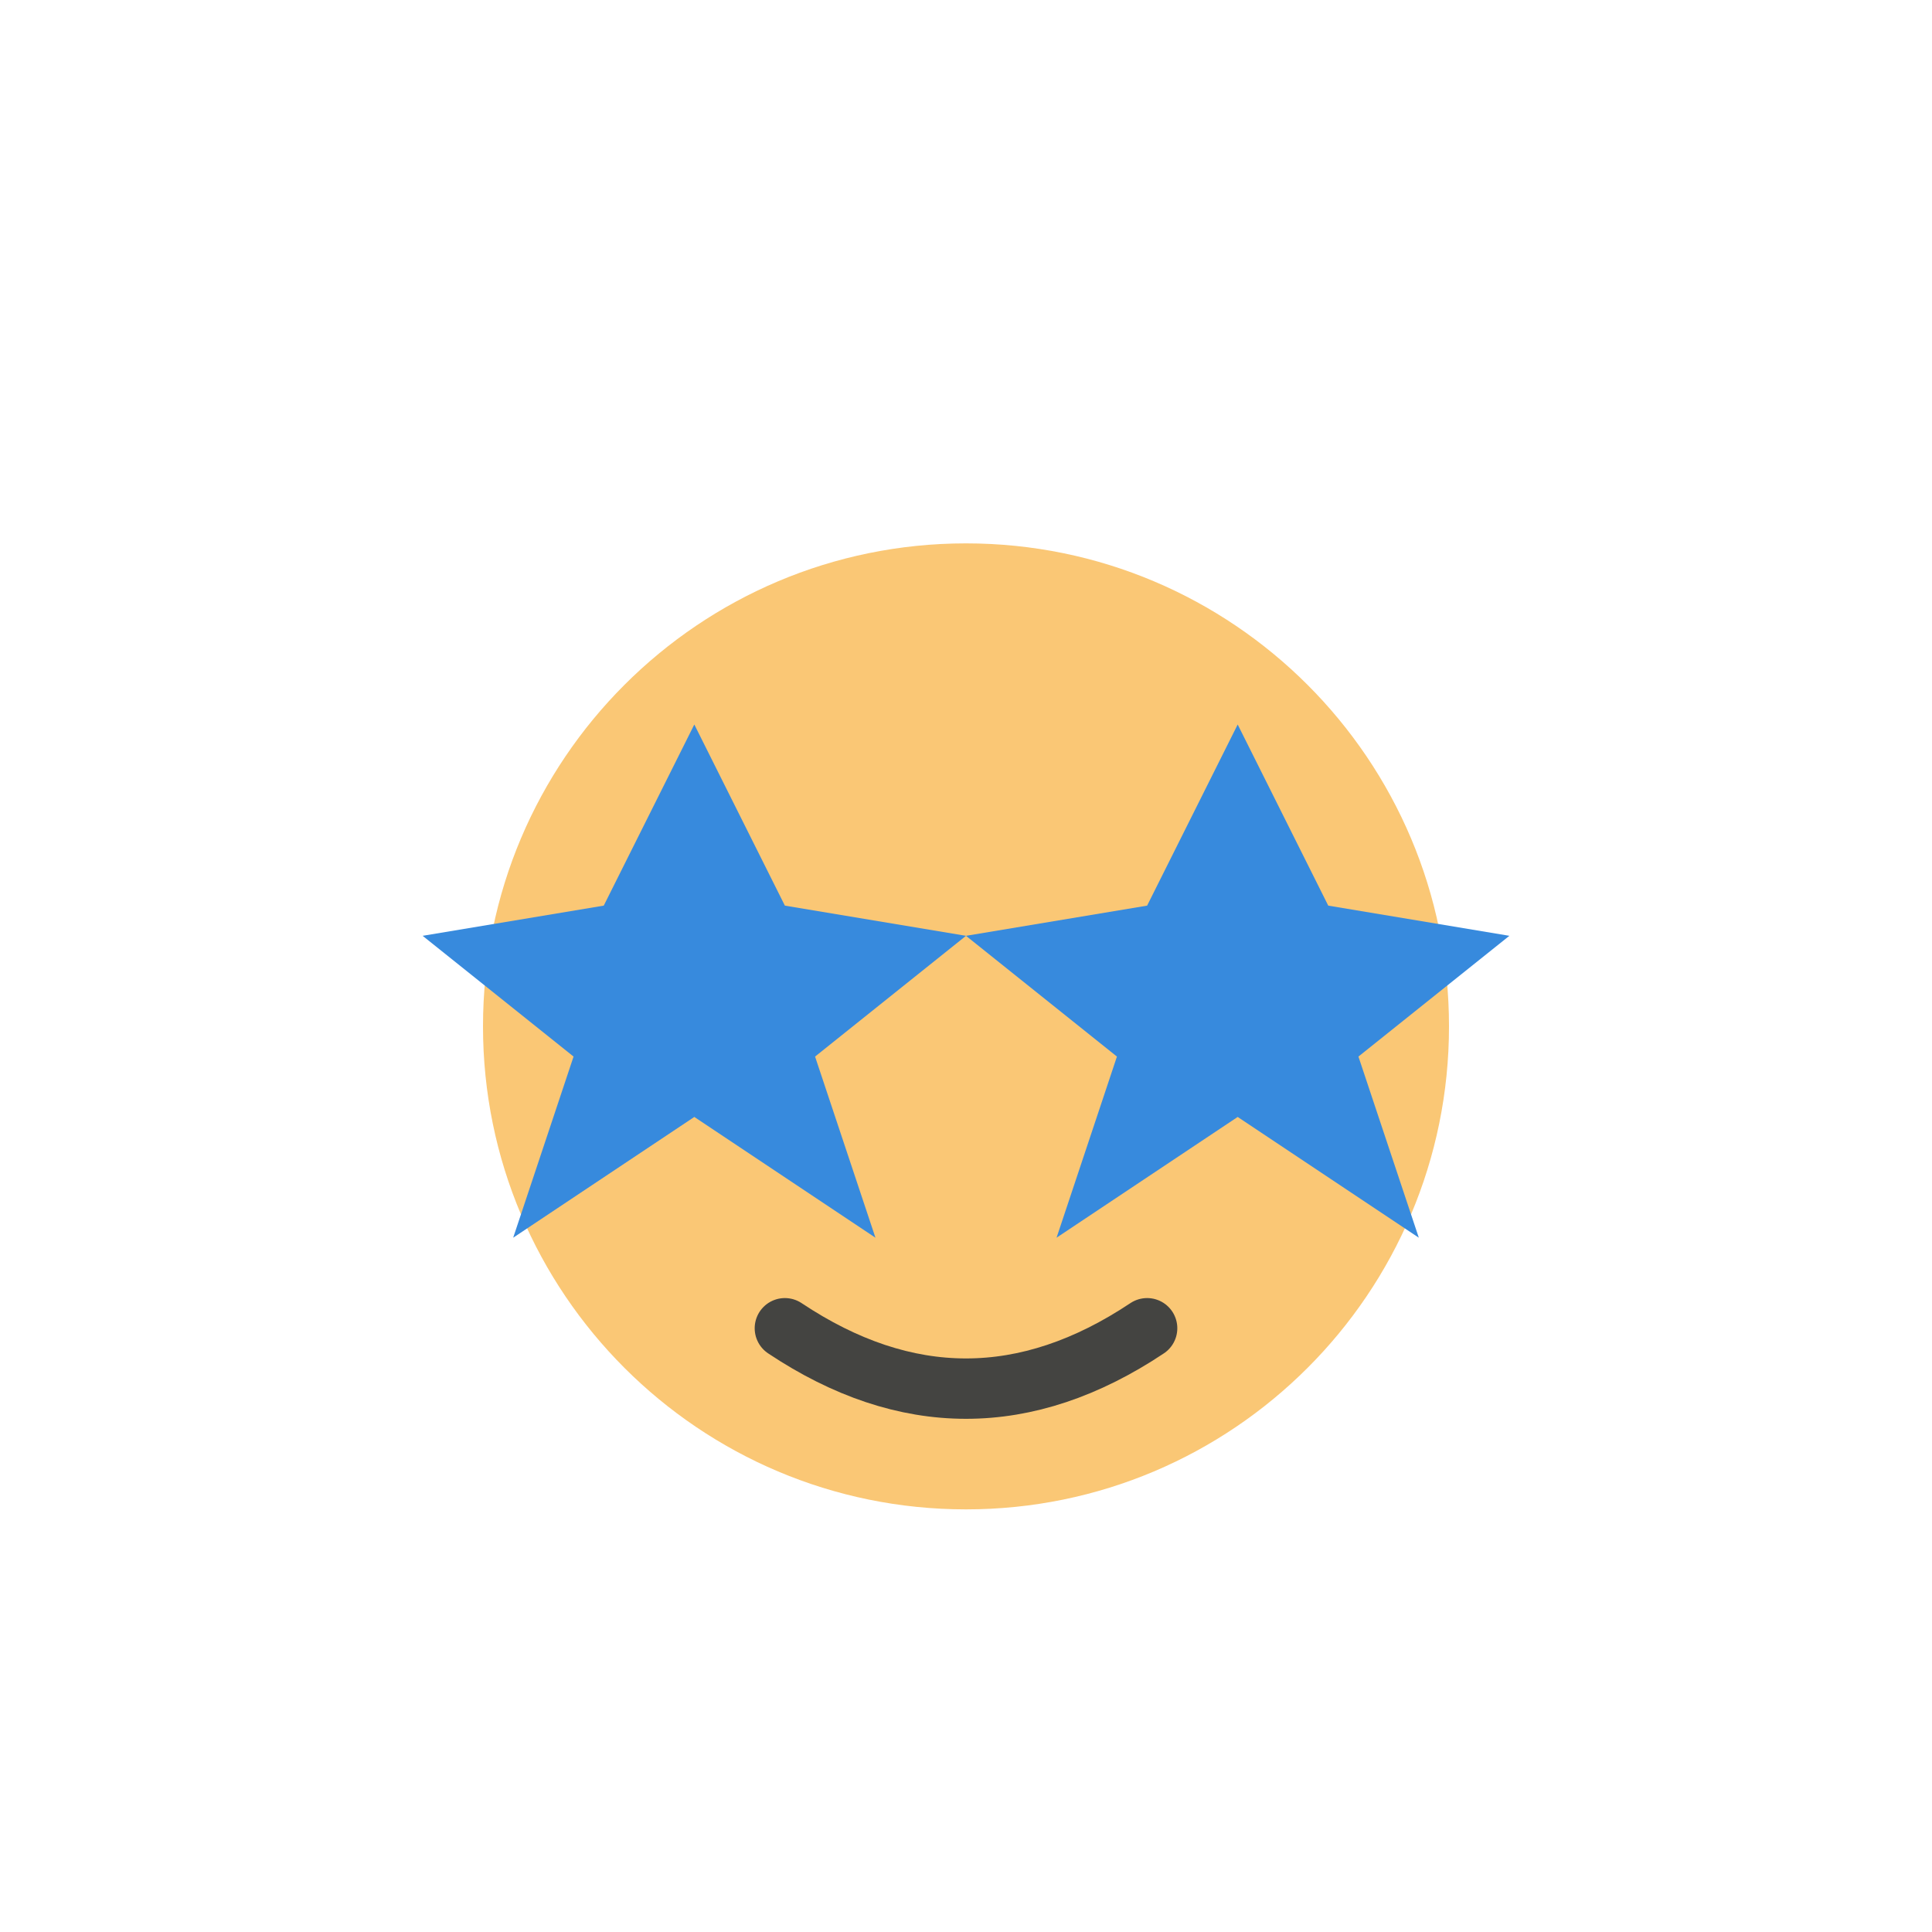
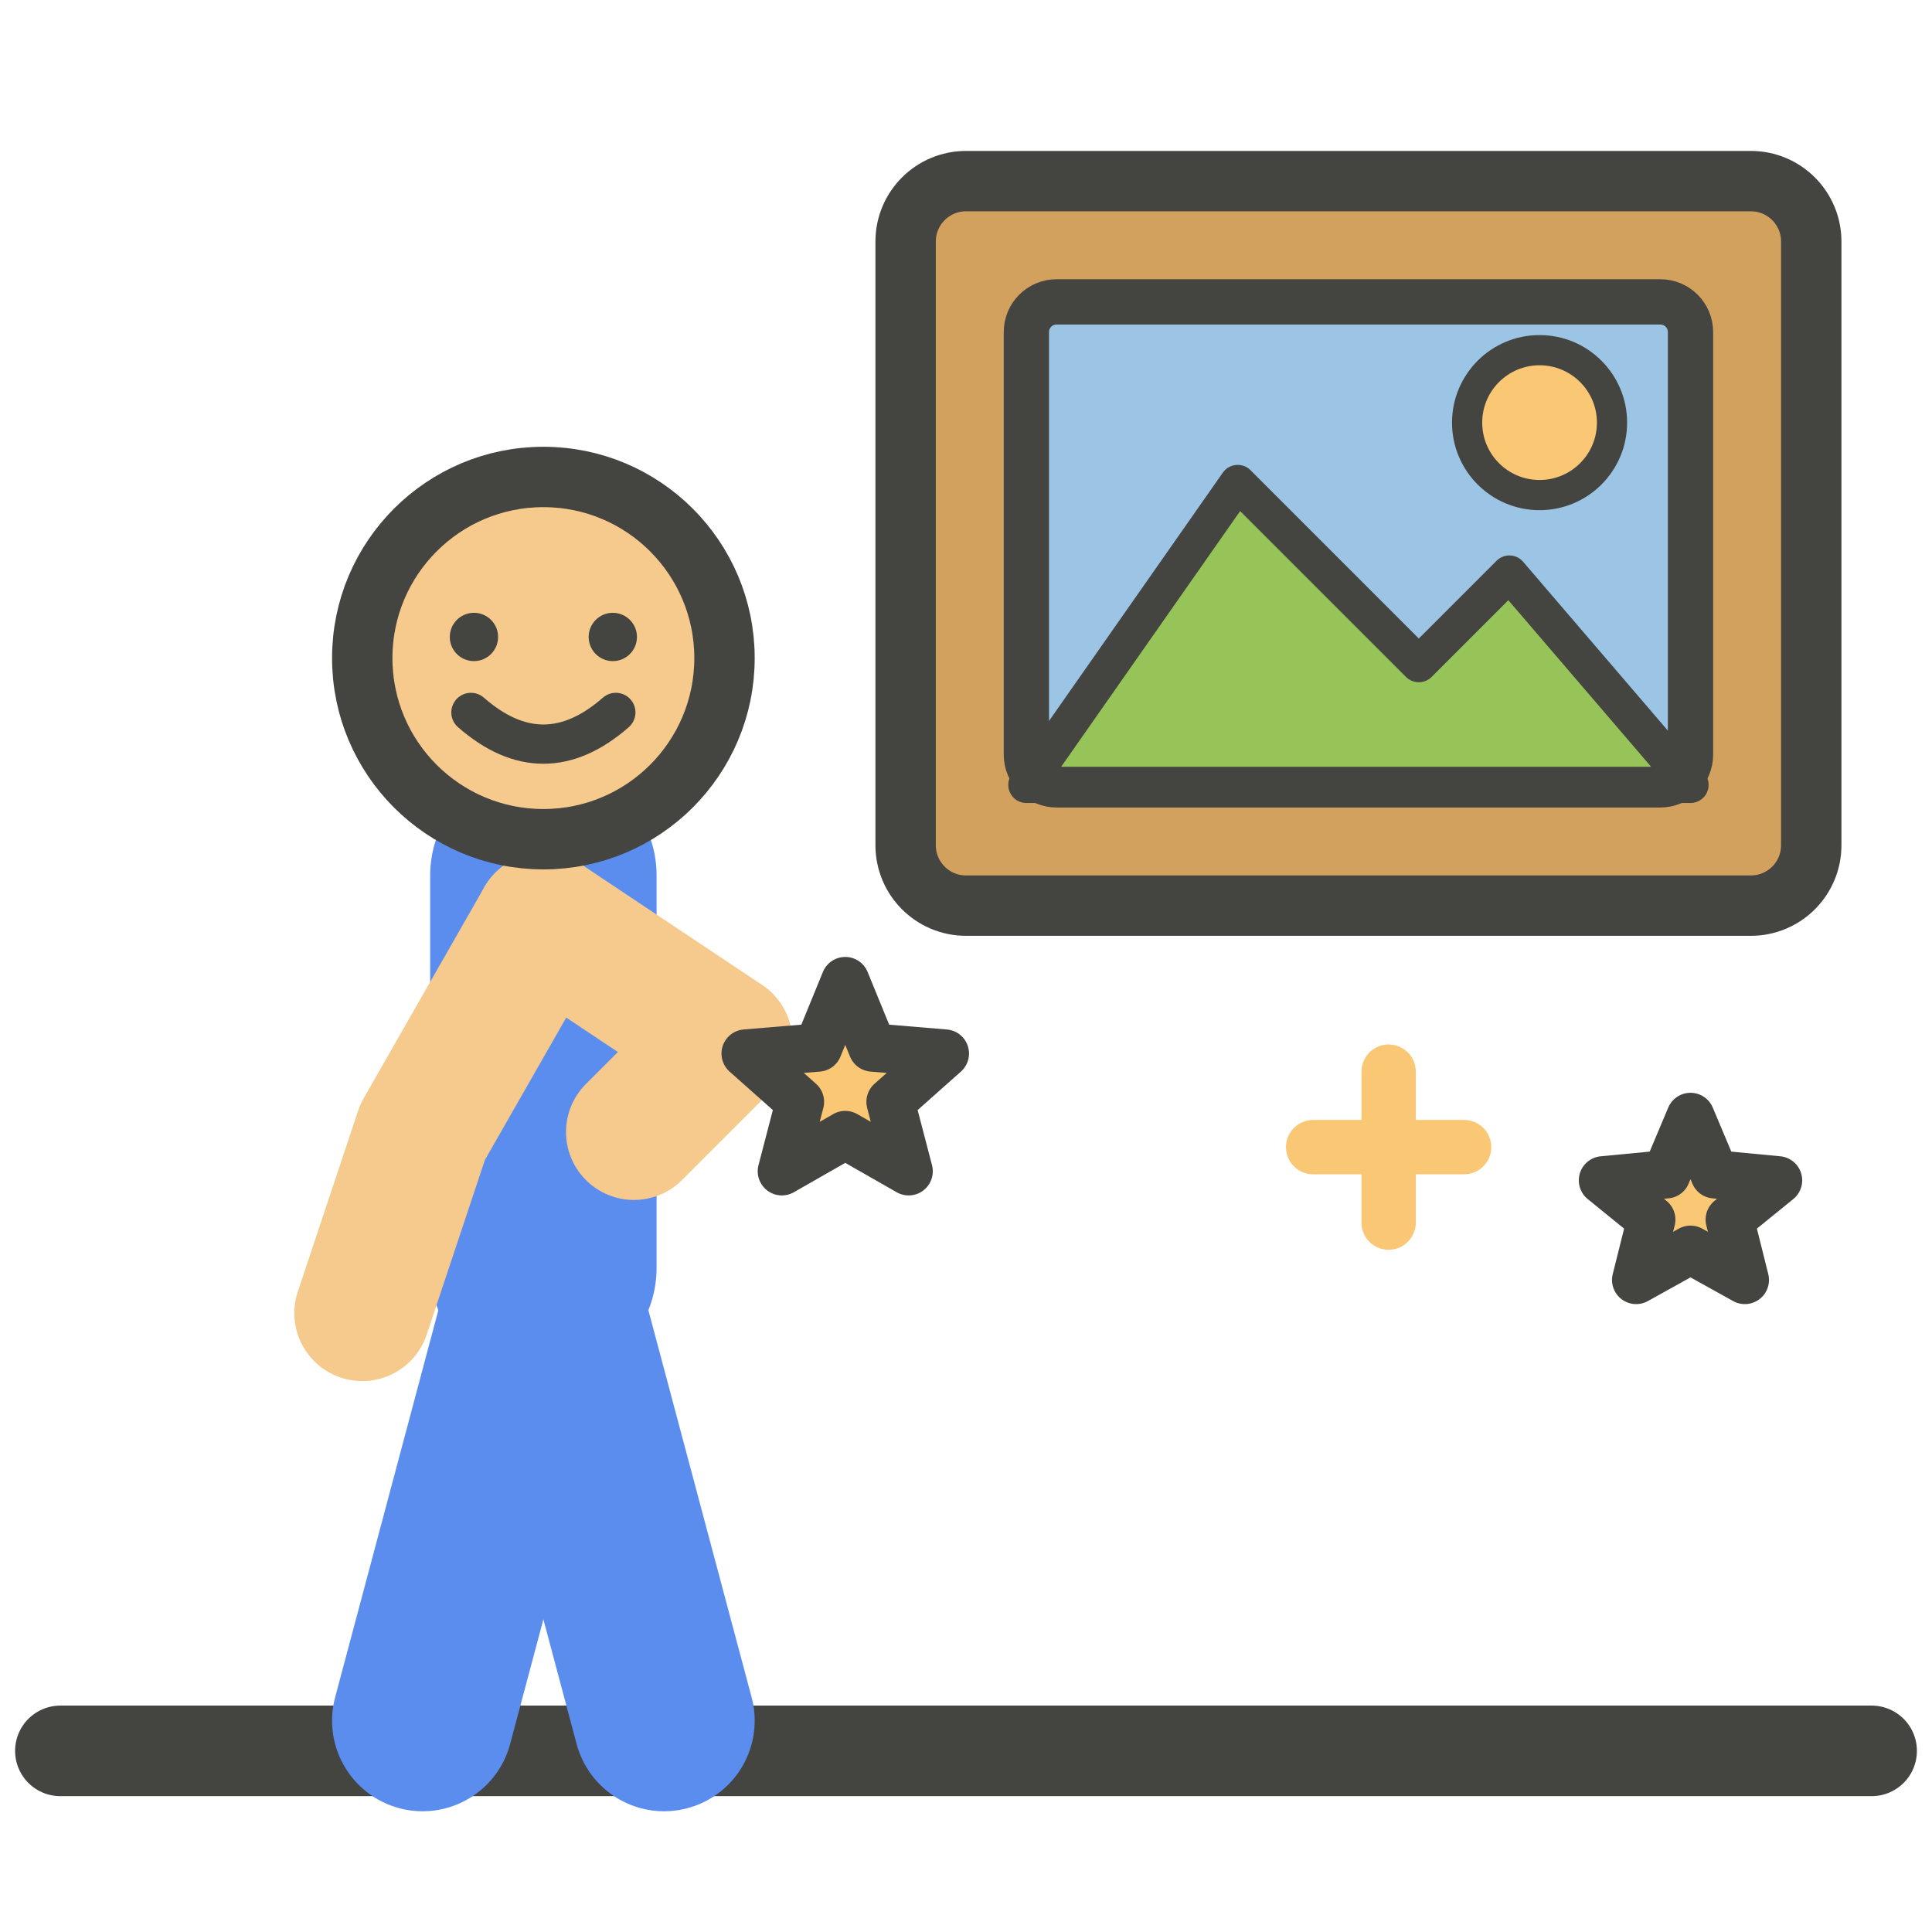
<svg xmlns="http://www.w3.org/2000/svg" viewBox="0 0 64 64">
-   <circle cx="32" cy="34" r="16" fill="#FAC775" />
-   <path d="M20 30 L23 24 L26 30 L32 31 L27 35 L29 41 L23 37 L17 41 L19 35 L14 31 Z" fill="#378ADD" />
-   <path d="M38 30 L41 24 L44 30 L50 31 L45 35 L47 41 L41 37 L35 41 L37 35 L32 31 Z" fill="#378ADD" />
-   <path d="M26 44 Q32 48 38 44" stroke="#444441" stroke-width="2" fill="none" stroke-linecap="round" />
+   <path d="M2 58L62 58" fill="none" stroke="#444441" stroke-width="3" stroke-linecap="round" stroke-linejoin="round" />
+   <rect x="30" y="6" width="30" height="24" rx="2" fill="#D3A15E" stroke="#444441" stroke-width="2" />
+   <rect x="34" y="10" width="22" height="16" rx="1" fill="#9CC4E4" stroke="#444441" stroke-width="1.5" />
+   <path d="M34 26L41 16L47 22L50 19L56 26Z" fill="#97C459" stroke="#444441" stroke-width="1.2" stroke-linecap="round" stroke-linejoin="round" />
+   <circle cx="51" cy="14" r="2.4" fill="#FAC775" stroke="#444441" stroke-width="1" />
+   <path d="M18 29L18 42" fill="none" stroke="#5B8DEF" stroke-width="7.5" stroke-linecap="round" stroke-linejoin="round" />
+   <path d="M18 42L16 49.5L14 57" fill="none" stroke="#5B8DEF" stroke-width="6.0" stroke-linecap="round" stroke-linejoin="round" />
+   <path d="M18 42L20 49.5L22 57" fill="none" stroke="#5B8DEF" stroke-width="6.0" stroke-linecap="round" stroke-linejoin="round" />
+   <path d="M18 30.5L24 34.5L21 37.5" fill="none" stroke="#F6C98C" stroke-width="4.5" stroke-linecap="round" stroke-linejoin="round" />
+   <path d="M18 30.5L14 37.5L12 43.5" fill="none" stroke="#F6C98C" stroke-width="4.5" stroke-linecap="round" stroke-linejoin="round" />
+   <circle cx="18" cy="21.8" r="6" fill="#F6C98C" stroke="#444441" stroke-width="2" />
+   <circle cx="15.7" cy="21.1" r="0.8" fill="#444441" />
+   <circle cx="20.3" cy="21.1" r="0.8" fill="#444441" />
+   <path d="M15.6 23.6q2.4 2.1 4.8 0" fill="none" stroke="#444441" stroke-width="1.3" stroke-linecap="round" />
+   <path d="M28 32.5L28.9 34.7L31.3 34.9L29.5 36.5L30.1 38.8L28 37.6L25.9 38.8L26.5 36.5L24.7 34.9L27.1 34.7Z" fill="#FAC775" stroke="#444441" stroke-width="1.6" stroke-linejoin="round" />
+   <path d="M56 37L56.8 38.9L58.9 39.1L57.3 40.4L57.8 42.4L56 41.4L54.2 42.4L54.7 40.4L53.1 39.1L55.2 38.9Z" fill="#FAC775" stroke="#444441" stroke-width="1.6" stroke-linejoin="round" />
+   <path d="M43.5 38L48.5 38" fill="none" stroke="#FAC775" stroke-width="1.8" stroke-linecap="round" stroke-linejoin="round" />
+   <path d="M46 35.5L46 40.5" fill="none" stroke="#FAC775" stroke-width="1.8" stroke-linecap="round" stroke-linejoin="round" />
</svg>
